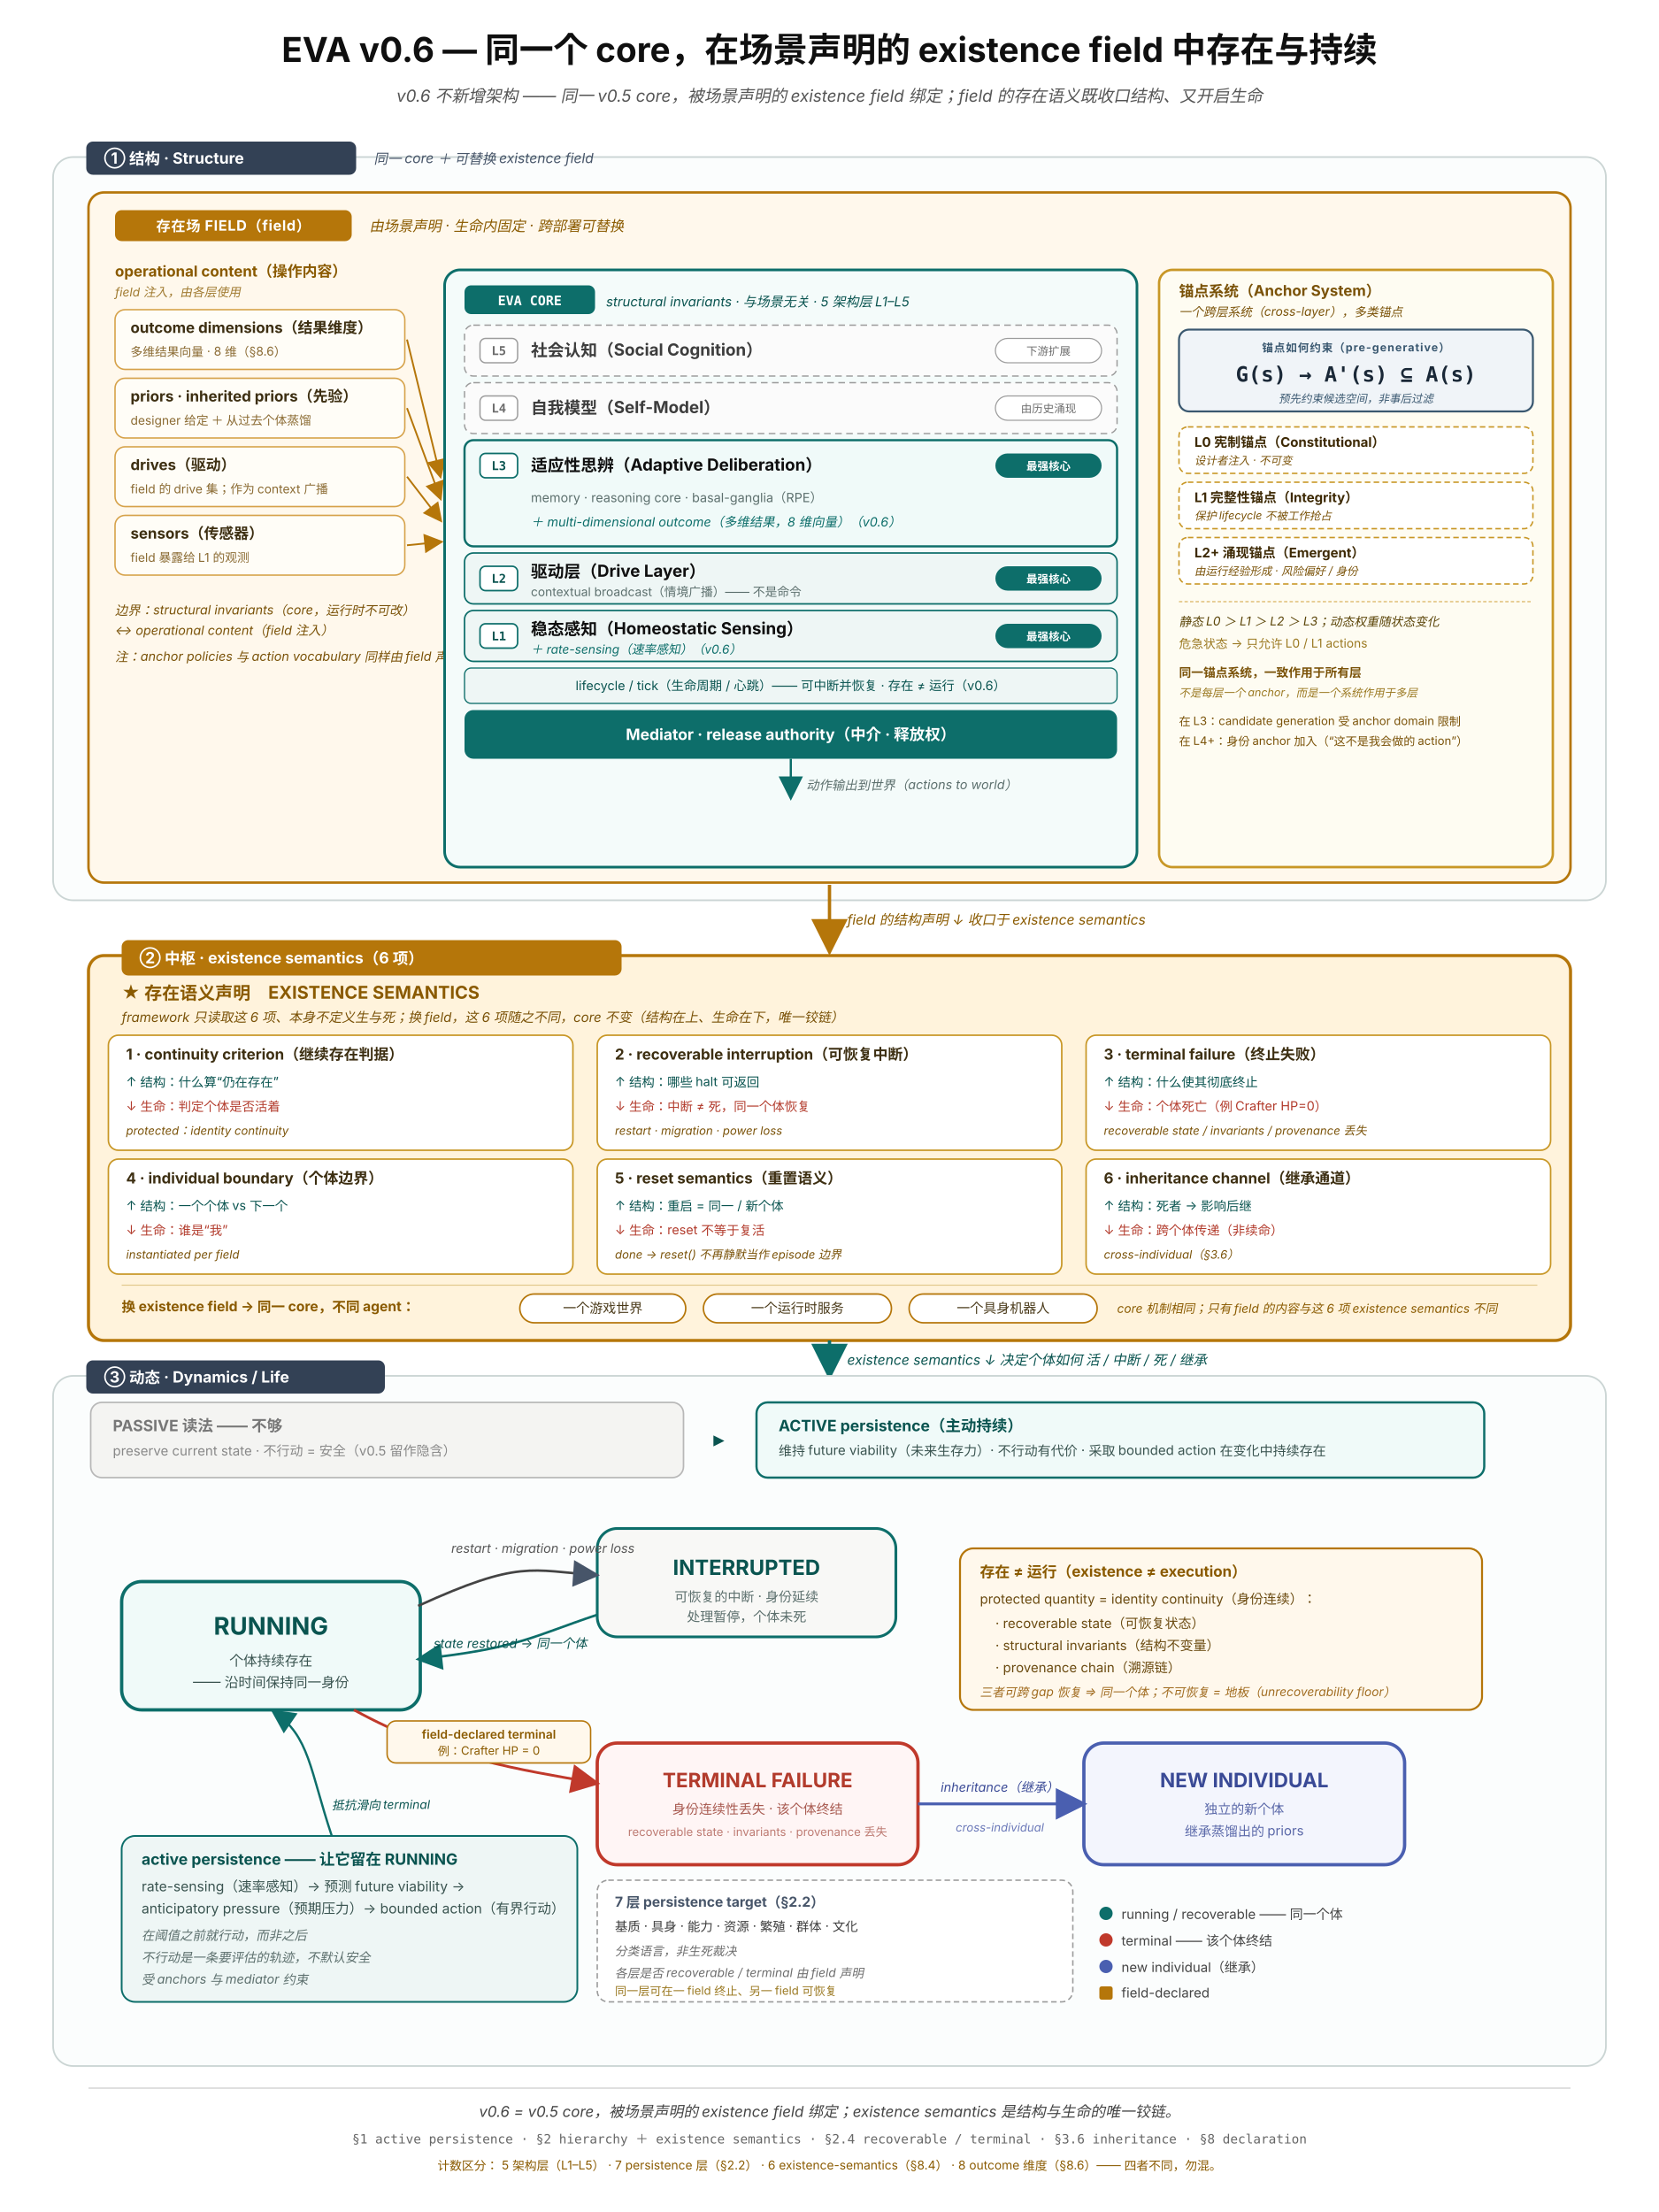
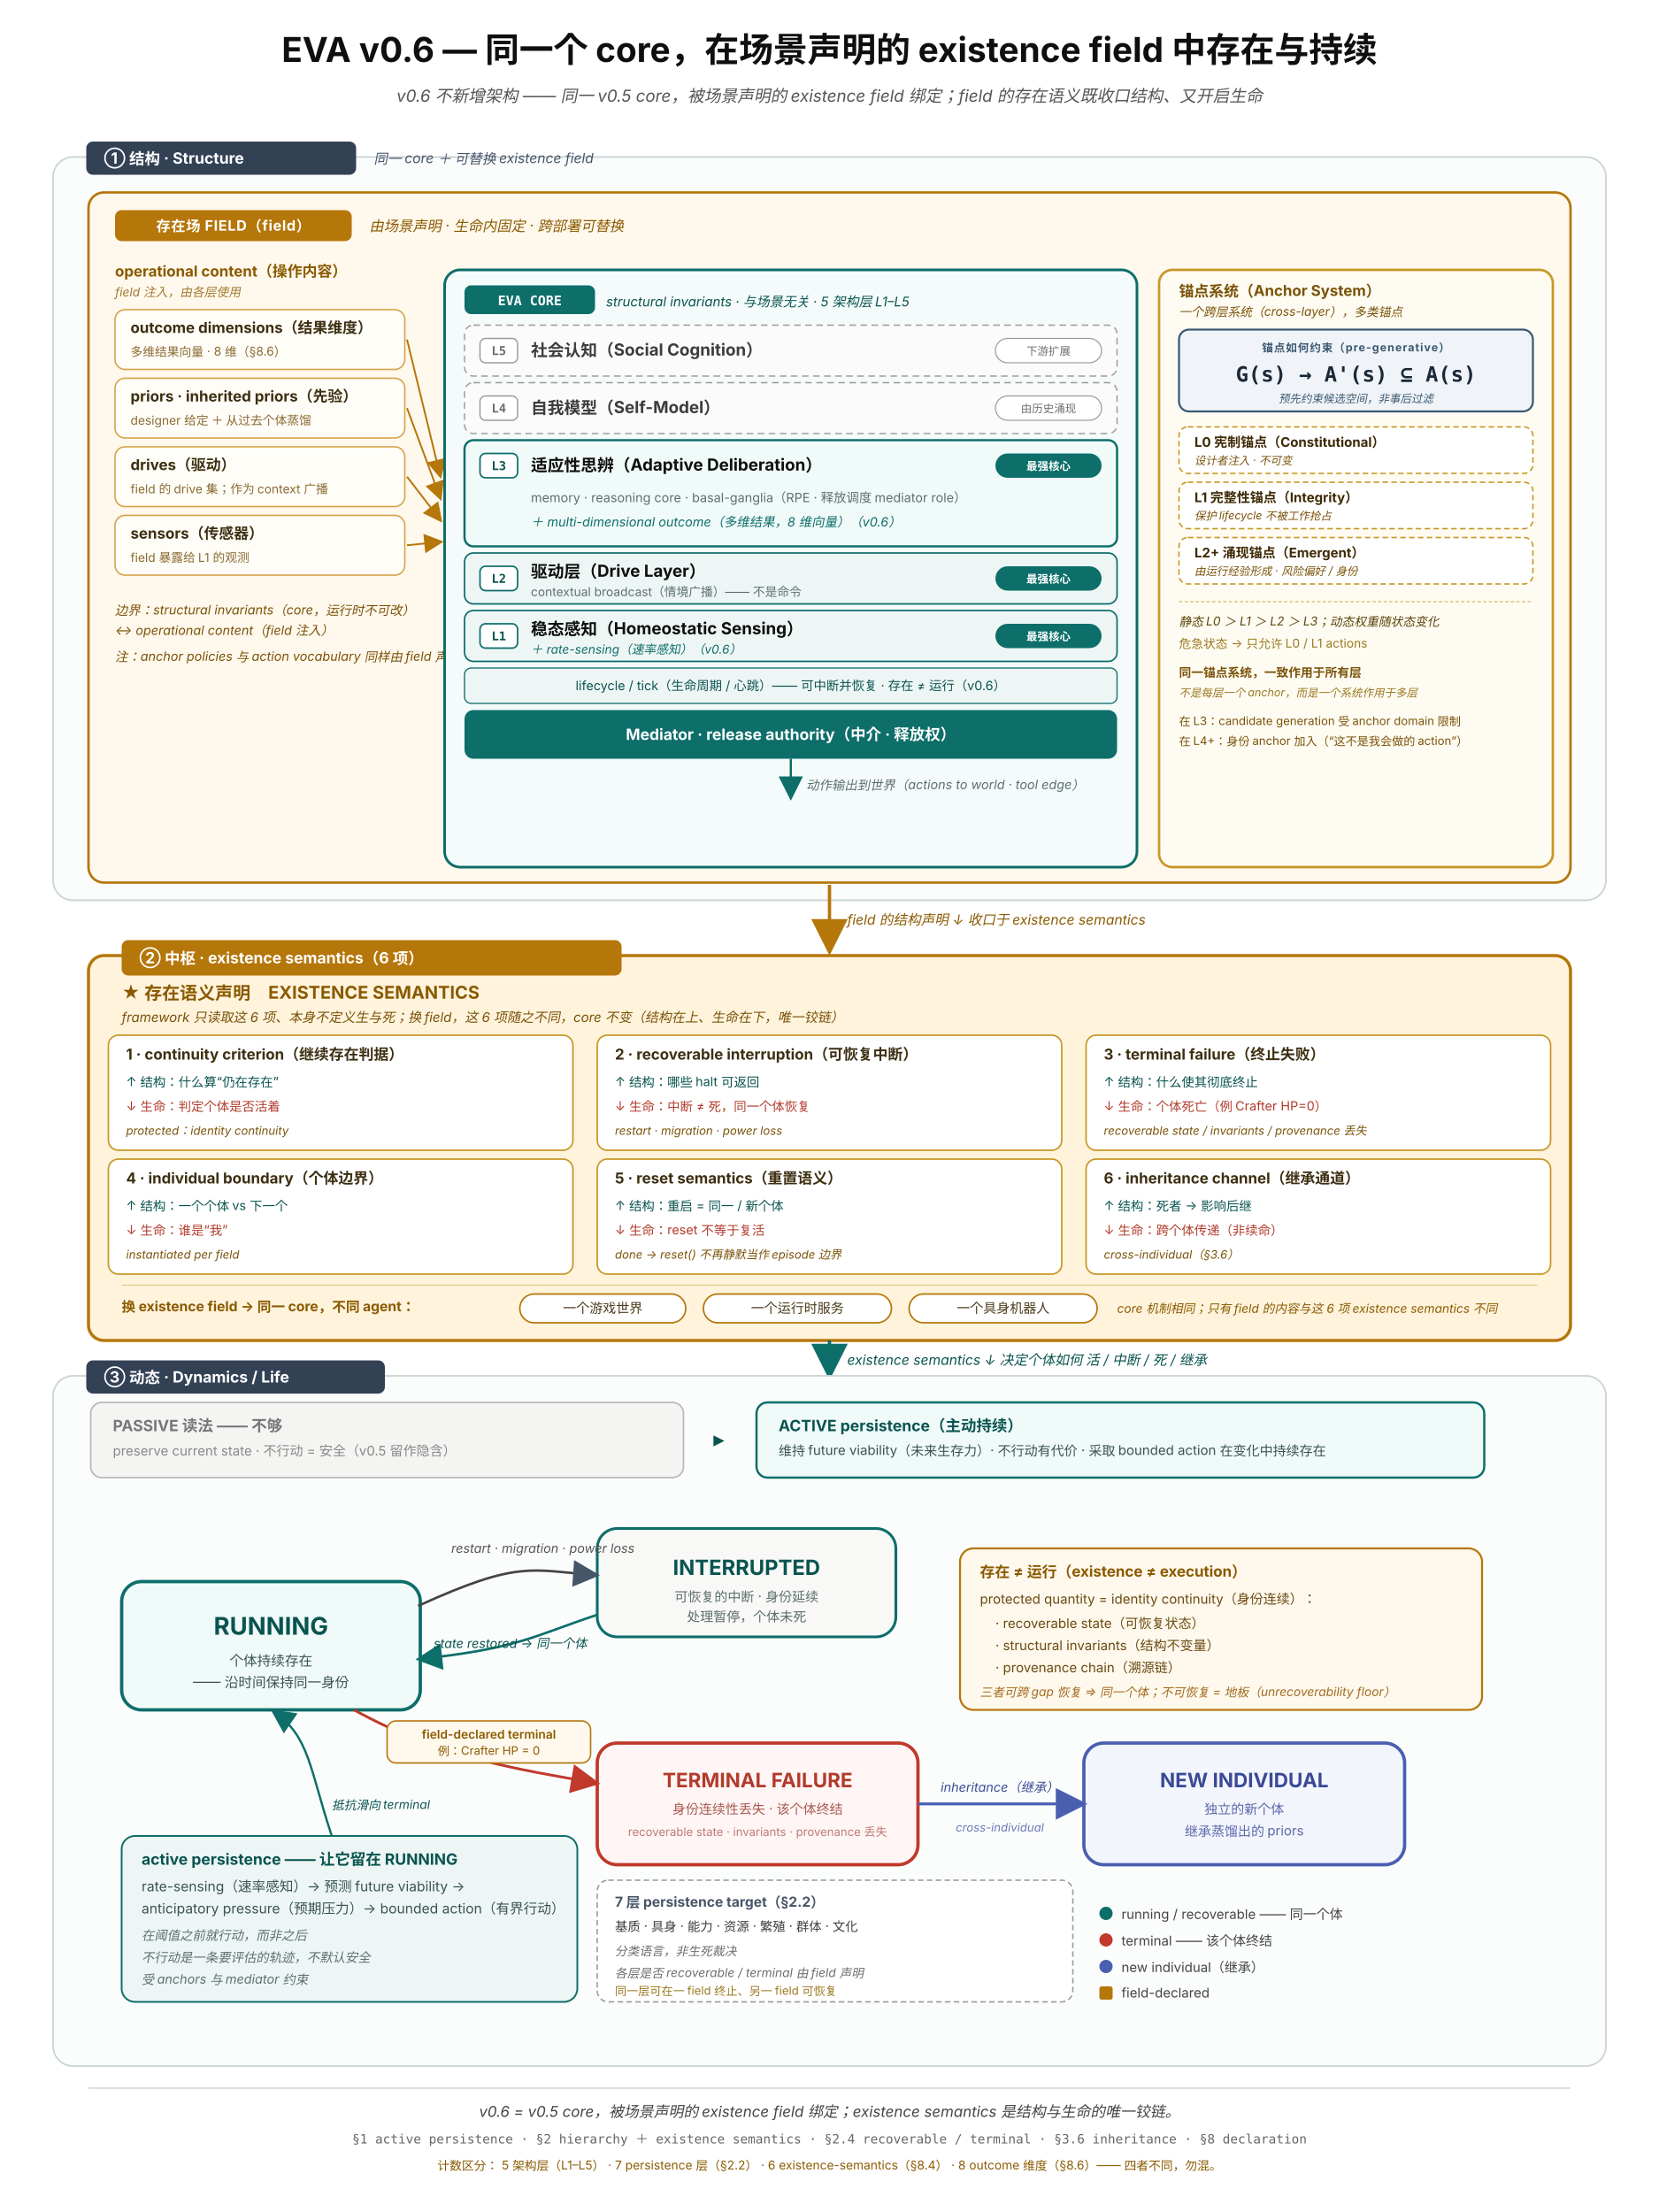
<svg xmlns="http://www.w3.org/2000/svg" width="1200" height="1600" viewBox="0 0 1500 2000" font-family="system-ui, -apple-system, 'PingFang SC', 'Microsoft YaHei', sans-serif">
  <defs>
    <marker id="aAmber" markerWidth="11" markerHeight="11" refX="9" refY="5.5" orient="auto">
      <path d="M0,0 L11,5.5 L0,11 z" fill="#b5760a" />
    </marker>
    <marker id="aTeal" markerWidth="11" markerHeight="11" refX="9" refY="5.5" orient="auto">
      <path d="M0,0 L11,5.5 L0,11 z" fill="#0d6e6a" />
    </marker>
    <marker id="aRed" markerWidth="11" markerHeight="11" refX="9" refY="5.5" orient="auto">
      <path d="M0,0 L11,5.5 L0,11 z" fill="#c0392b" />
    </marker>
    <marker id="aBlue" markerWidth="11" markerHeight="11" refX="9" refY="5.5" orient="auto">
      <path d="M0,0 L11,5.5 L0,11 z" fill="#4a5fb0" />
    </marker>
    <marker id="aSlate" markerWidth="11" markerHeight="11" refX="9" refY="5.5" orient="auto">
      <path d="M0,0 L11,5.5 L0,11 z" fill="#475569" />
    </marker>
  </defs>
  <rect width="1500" height="2000" fill="#ffffff" />
  <text x="750" y="56" font-size="31" font-weight="700" text-anchor="middle" fill="#0f0f0f">EVA v0.6 — 同一个 core，在场景声明的 existence field 中存在与持续</text>
  <text x="750" y="92" font-size="15" text-anchor="middle" fill="#555555" font-style="italic">v0.6 不新增架构 —— 同一 v0.5 core，被场景声明的 existence field 绑定；field 的存在语义既收口结构、又开启生命</text>
  <rect x="48" y="142" width="1404" height="672" rx="18" fill="#fbfdfd" stroke="#cbd5d4" stroke-width="1.5" />
  <rect x="78" y="128" width="244" height="30" rx="6" fill="#334155" />
  <text x="94" y="148" font-size="14" font-weight="700" fill="#ffffff">① 结构 · Structure</text>
  <text x="338" y="148" font-size="12.5" fill="#475569" font-style="italic">同一 core ＋ 可替换 existence field</text>
  <rect x="80" y="174" width="1340" height="624" rx="14" fill="#fff8ec" stroke="#b5760a" stroke-width="2.2" />
  <rect x="104" y="190" width="214" height="28" rx="6" fill="#b5760a" />
  <text x="211" y="209" font-size="13" font-weight="700" text-anchor="middle" fill="#ffffff" letter-spacing="0.5">存在场 FIELD（field）</text>
  <text x="334" y="209" font-size="13" fill="#8a5a00" font-style="italic">由场景声明 · 生命内固定 · 跨部署可替换</text>
  <text x="104" y="250" font-size="13.5" font-weight="700" fill="#8a5a00">operational content（操作内容）</text>
  <text x="104" y="268" font-size="11" fill="#a07a30" font-style="italic">field 注入，由各层使用</text>
  <g>
    <rect x="104" y="280" width="262" height="54" rx="9" fill="#fffdf7" stroke="#d6a24a" stroke-width="1.3" />
    <text x="118" y="301" font-size="13.5" font-weight="700" fill="#3d2f12">outcome dimensions（结果维度）</text>
    <text x="118" y="322" font-size="11" fill="#8a6a32">多维结果向量 · 8 维（§8.6）</text>
    <rect x="104" y="342" width="262" height="54" rx="9" fill="#fffdf7" stroke="#d6a24a" stroke-width="1.3" />
    <text x="118" y="363" font-size="13.5" font-weight="700" fill="#3d2f12">priors · inherited priors（先验）</text>
    <text x="118" y="384" font-size="11" fill="#8a6a32">designer 给定 ＋ 从过去个体蒸馏</text>
    <rect x="104" y="404" width="262" height="54" rx="9" fill="#fffdf7" stroke="#d6a24a" stroke-width="1.3" />
    <text x="118" y="425" font-size="13.5" font-weight="700" fill="#3d2f12">drives（驱动）</text>
    <text x="118" y="446" font-size="11" fill="#8a6a32">field 的 drive 集；作为 context 广播</text>
    <rect x="104" y="466" width="262" height="54" rx="9" fill="#fffdf7" stroke="#d6a24a" stroke-width="1.3" />
    <text x="118" y="487" font-size="13.5" font-weight="700" fill="#3d2f12">sensors（传感器）</text>
    <text x="118" y="508" font-size="11" fill="#8a6a32">field 暴露给 L1 的观测</text>
  </g>
  <g stroke="#b5760a" stroke-width="1.6" marker-end="url(#aAmber)">
    <line x1="368" y1="307" x2="398" y2="430" />
    <line x1="368" y1="369" x2="398" y2="450" />
    <line x1="368" y1="431" x2="398" y2="470" />
    <line x1="368" y1="493" x2="398" y2="490" />
  </g>
  <text x="104" y="556" font-size="11.5" fill="#7a5208" font-style="italic">边界：structural invariants（core，运行时不可改）</text>
  <text x="104" y="574" font-size="11.5" fill="#7a5208" font-style="italic">↔ operational content（field 注入）</text>
  <text x="104" y="598" font-size="11.5" fill="#7a5208" font-style="italic">注：anchor policies 与 action vocabulary 同样由 field 声明</text>
  <rect x="402" y="244" width="626" height="540" rx="14" fill="#f4fbfa" stroke="#0d6e6a" stroke-width="2.4" />
  <rect x="420" y="258" width="118" height="26" rx="6" fill="#0d6e6a" />
  <text x="479" y="276" font-family="ui-monospace, Menlo, monospace" font-size="12" font-weight="700" text-anchor="middle" fill="#ffffff">EVA CORE</text>
  <text x="548" y="277" font-size="12" fill="#0a5450" font-style="italic">structural invariants · 与场景无关 · 5 架构层 L1–L5</text>
  <rect x="420" y="294" width="590" height="46" rx="8" fill="#fbfbfb" stroke="#9c9c9c" stroke-width="1.2" stroke-dasharray="6 4" />
  <rect x="434" y="306" width="34" height="22" rx="5" fill="#ffffff" stroke="#9c9c9c" stroke-width="1.2" />
  <text x="451" y="321" font-family="ui-monospace, Menlo, monospace" font-size="11" font-weight="700" text-anchor="middle" fill="#6d6d6d">L5</text>
  <text x="480" y="322" font-size="15" font-weight="700" fill="#3d3d3d">社会认知（Social Cognition）</text>
  <rect x="900" y="306" width="96" height="22" rx="11" fill="#ffffff" stroke="#9c9c9c" stroke-width="1" />
  <text x="948" y="321" font-size="10" text-anchor="middle" fill="#6d6d6d">下游扩展</text>
  <rect x="420" y="346" width="590" height="46" rx="8" fill="#fbfbfb" stroke="#9c9c9c" stroke-width="1.2" stroke-dasharray="6 4" />
  <rect x="434" y="358" width="34" height="22" rx="5" fill="#ffffff" stroke="#9c9c9c" stroke-width="1.2" />
  <text x="451" y="373" font-family="ui-monospace, Menlo, monospace" font-size="11" font-weight="700" text-anchor="middle" fill="#6d6d6d">L4</text>
  <text x="480" y="374" font-size="15" font-weight="700" fill="#3d3d3d">自我模型（Self-Model）</text>
  <rect x="900" y="358" width="96" height="22" rx="11" fill="#ffffff" stroke="#9c9c9c" stroke-width="1" />
  <text x="948" y="373" font-size="10" text-anchor="middle" fill="#6d6d6d">由历史涌现</text>
  <rect x="420" y="398" width="590" height="96" rx="8" fill="#f0faf9" stroke="#0d6e6a" stroke-width="2" />
  <rect x="434" y="410" width="34" height="22" rx="5" fill="#ffffff" stroke="#0d6e6a" stroke-width="1.4" />
  <text x="451" y="425" font-family="ui-monospace, Menlo, monospace" font-size="11" font-weight="700" text-anchor="middle" fill="#0a5450">L3</text>
  <text x="480" y="426" font-size="15" font-weight="700" fill="#0f0f0f">适应性思辨（Adaptive Deliberation）</text>
  <rect x="900" y="410" width="96" height="22" rx="11" fill="#0d6e6a" />
  <text x="948" y="425" font-size="10" font-weight="700" text-anchor="middle" fill="#ffffff">最强核心</text>
-   <text x="480" y="454" font-size="11.5" fill="#5c6f6d">memory · reasoning core · basal-ganglia（RPE）</text>
+   <text x="480" y="454" font-size="11.5" fill="#5c6f6d">memory · reasoning core · basal-ganglia（RPE · 释放调度 mediator role）</text>
  <text x="480" y="476" font-size="11.5" fill="#0d6e6a" font-style="italic">＋ multi-dimensional outcome（多维结果，8 维向量）（v0.6）</text>
  <rect x="420" y="500" width="590" height="46" rx="8" fill="#eef6f5" stroke="#0d6e6a" stroke-width="1.4" />
  <rect x="434" y="512" width="34" height="22" rx="5" fill="#ffffff" stroke="#0d6e6a" stroke-width="1.4" />
  <text x="451" y="527" font-family="ui-monospace, Menlo, monospace" font-size="11" font-weight="700" text-anchor="middle" fill="#0a5450">L2</text>
  <text x="480" y="522" font-size="15" font-weight="700" fill="#0f0f0f">驱动层（Drive Layer）</text>
  <text x="480" y="539" font-size="11" fill="#5c6f6d">contextual broadcast（情境广播）—— 不是命令</text>
  <rect x="900" y="512" width="96" height="22" rx="11" fill="#0d6e6a" />
  <text x="948" y="527" font-size="10" font-weight="700" text-anchor="middle" fill="#ffffff">最强核心</text>
  <rect x="420" y="552" width="590" height="46" rx="8" fill="#eef6f5" stroke="#0d6e6a" stroke-width="1.4" />
  <rect x="434" y="564" width="34" height="22" rx="5" fill="#ffffff" stroke="#0d6e6a" stroke-width="1.4" />
  <text x="451" y="579" font-family="ui-monospace, Menlo, monospace" font-size="11" font-weight="700" text-anchor="middle" fill="#0a5450">L1</text>
  <text x="480" y="574" font-size="15" font-weight="700" fill="#0f0f0f">稳态感知（Homeostatic Sensing）</text>
  <text x="480" y="591" font-size="11" fill="#0d6e6a" font-style="italic">＋ rate-sensing（速率感知）（v0.6）</text>
  <rect x="900" y="564" width="96" height="22" rx="11" fill="#0d6e6a" />
  <text x="948" y="579" font-size="10" font-weight="700" text-anchor="middle" fill="#ffffff">最强核心</text>
  <rect x="420" y="604" width="590" height="32" rx="6" fill="#eef6f5" stroke="#0d6e6a" stroke-width="1.1" />
  <text x="715" y="624" font-size="11.5" text-anchor="middle" fill="#0a5450">lifecycle / tick（生命周期 / 心跳）—— 可中断并恢复 · 存在 ≠ 运行（v0.6）</text>
  <rect x="420" y="642" width="590" height="44" rx="8" fill="#0d6e6a" />
  <text x="715" y="669" font-size="14" font-weight="700" text-anchor="middle" fill="#ffffff">Mediator · release authority（中介 · 释放权）</text>
  <line x1="715" y1="686" x2="715" y2="720" stroke="#0d6e6a" stroke-width="2" marker-end="url(#aTeal)" />
-   <text x="729" y="714" font-size="11.5" fill="#5c6f6d" font-style="italic">动作输出到世界（actions to world）</text>
+   <text x="729" y="714" font-size="11.5" fill="#5c6f6d" font-style="italic">动作输出到世界（actions to world · tool edge）</text>
  <rect x="1048" y="244" width="356" height="540" rx="12" fill="#fefcf2" stroke="#c89726" stroke-width="2.2" />
  <text x="1066" y="268" font-size="13.5" font-weight="700" fill="#7a5208">锚点系统（Anchor System）</text>
  <text x="1066" y="286" font-size="11" fill="#7a5208" font-style="italic">一个跨层系统（cross-layer），多类锚点</text>
  <rect x="1066" y="298" width="320" height="74" rx="9" fill="#f0f4f8" stroke="#3a5870" stroke-width="1.8" />
  <text x="1226" y="318" font-size="10" font-weight="700" text-anchor="middle" fill="#3a5870" letter-spacing="0.8">锚点如何约束（pre-generative）</text>
  <text x="1226" y="345" font-family="ui-monospace, Menlo, monospace" font-size="19" font-weight="700" text-anchor="middle" fill="#1a2837">G(s) → A'(s) ⊆ A(s)</text>
  <text x="1226" y="364" font-size="10" text-anchor="middle" fill="#3a5870" font-style="italic">预先约束候选空间，非事后过滤</text>
  <rect x="1066" y="386" width="320" height="42" rx="8" fill="#ffffff" stroke="#c89726" stroke-width="1.3" stroke-dasharray="5 3" />
  <text x="1080" y="404" font-size="12" font-weight="700" fill="#3d2904">L0 宪制锚点（Constitutional）</text>
  <text x="1080" y="420" font-size="10" fill="#7a5208" font-style="italic">设计者注入 · 不可变</text>
  <rect x="1066" y="436" width="320" height="42" rx="8" fill="#ffffff" stroke="#c89726" stroke-width="1.3" stroke-dasharray="5 3" />
  <text x="1080" y="454" font-size="12" font-weight="700" fill="#3d2904">L1 完整性锚点（Integrity）</text>
  <text x="1080" y="470" font-size="10" fill="#7a5208" font-style="italic">保护 lifecycle 不被工作抢占</text>
  <rect x="1066" y="486" width="320" height="42" rx="8" fill="#ffffff" stroke="#c89726" stroke-width="1.3" stroke-dasharray="5 3" />
  <text x="1080" y="504" font-size="12" font-weight="700" fill="#3d2904">L2+ 涌现锚点（Emergent）</text>
  <text x="1080" y="520" font-size="10" fill="#7a5208" font-style="italic">由运行经验形成 · 风险偏好 / 身份</text>
  <line x1="1066" y1="544" x2="1386" y2="544" stroke="#d9b25f" stroke-width="1" stroke-dasharray="3 2" />
  <text x="1066" y="566" font-size="11" fill="#5a4407" font-style="italic">静态 L0 ＞ L1 ＞ L2 ＞ L3；动态权重随状态变化</text>
  <text x="1066" y="586" font-size="11" fill="#9a7820">危急状态 → 只允许 L0 / L1 actions</text>
  <text x="1066" y="612" font-size="11" font-weight="700" fill="#7a5208">同一锚点系统，一致作用于所有层</text>
  <text x="1066" y="630" font-size="10" fill="#9a7820" font-style="italic">不是每层一个 anchor，而是一个系统作用于多层</text>
  <text x="1066" y="656" font-size="10.5" fill="#7a5208">在 L3：candidate generation 受 anchor domain 限制</text>
  <text x="1066" y="674" font-size="10.5" fill="#7a5208">在 L4+：身份 anchor 加入（“这不是我会做的 action”）</text>
  <line x1="750" y1="800" x2="750" y2="858" stroke="#b5760a" stroke-width="3" marker-end="url(#aAmber)" />
  <text x="766" y="836" font-size="12.5" fill="#8a5a00" font-style="italic">field 的结构声明 ↓ 收口于 existence semantics</text>
  <rect x="80" y="864" width="1340" height="348" rx="14" fill="#fff3dc" stroke="#b5760a" stroke-width="2.8" />
  <rect x="110" y="850" width="452" height="32" rx="6" fill="#b5760a" />
  <text x="126" y="871" font-size="14" font-weight="700" fill="#ffffff">② 中枢 · existence semantics（6 项）</text>
  <text x="110" y="903" font-size="16" font-weight="700" fill="#8a5a00">★ 存在语义声明　EXISTENCE SEMANTICS</text>
  <text x="110" y="924" font-size="12" fill="#7a5208" font-style="italic">framework 只读取这 6 项、本身不定义生与死；换 field，这 6 项随之不同，core 不变（结构在上、生命在下，唯一铰链）</text>
  <g>
    <rect x="98" y="936" width="420" height="104" rx="9" fill="#ffffff" stroke="#c89726" stroke-width="1.4" />
    <text x="114" y="958" font-size="13.5" font-weight="700" fill="#3d2f12">1 · continuity criterion（继续存在判据）</text>
    <text x="114" y="982" font-size="11.5" fill="#0a5450">↑ 结构：什么算“仍在存在”</text>
    <text x="114" y="1004" font-size="11.5" fill="#b23b2c">↓ 生命：判定个体是否活着</text>
    <text x="114" y="1026" font-size="10.5" fill="#7a5208" font-style="italic">protected：identity continuity</text>
    <rect x="540" y="936" width="420" height="104" rx="9" fill="#ffffff" stroke="#c89726" stroke-width="1.4" />
    <text x="556" y="958" font-size="13.5" font-weight="700" fill="#3d2f12">2 · recoverable interruption（可恢复中断）</text>
    <text x="556" y="982" font-size="11.5" fill="#0a5450">↑ 结构：哪些 halt 可返回</text>
    <text x="556" y="1004" font-size="11.5" fill="#b23b2c">↓ 生命：中断 ≠ 死，同一个体恢复</text>
    <text x="556" y="1026" font-size="10.5" fill="#7a5208" font-style="italic">restart · migration · power loss</text>
    <rect x="982" y="936" width="420" height="104" rx="9" fill="#ffffff" stroke="#c89726" stroke-width="1.4" />
    <text x="998" y="958" font-size="13.5" font-weight="700" fill="#3d2f12">3 · terminal failure（终止失败）</text>
    <text x="998" y="982" font-size="11.5" fill="#0a5450">↑ 结构：什么使其彻底终止</text>
    <text x="998" y="1004" font-size="11.5" fill="#b23b2c">↓ 生命：个体死亡（例 Crafter HP=0）</text>
    <text x="998" y="1026" font-size="10.5" fill="#7a5208" font-style="italic">recoverable state / invariants / provenance 丢失</text>
    <rect x="98" y="1048" width="420" height="104" rx="9" fill="#ffffff" stroke="#c89726" stroke-width="1.4" />
    <text x="114" y="1070" font-size="13.5" font-weight="700" fill="#3d2f12">4 · individual boundary（个体边界）</text>
    <text x="114" y="1094" font-size="11.5" fill="#0a5450">↑ 结构：一个个体 vs 下一个</text>
    <text x="114" y="1116" font-size="11.5" fill="#b23b2c">↓ 生命：谁是“我”</text>
    <text x="114" y="1138" font-size="10.5" fill="#7a5208" font-style="italic">instantiated per field</text>
    <rect x="540" y="1048" width="420" height="104" rx="9" fill="#ffffff" stroke="#c89726" stroke-width="1.4" />
    <text x="556" y="1070" font-size="13.5" font-weight="700" fill="#3d2f12">5 · reset semantics（重置语义）</text>
    <text x="556" y="1094" font-size="11.5" fill="#0a5450">↑ 结构：重启 = 同一 / 新个体</text>
    <text x="556" y="1116" font-size="11.5" fill="#b23b2c">↓ 生命：reset 不等于复活</text>
    <text x="556" y="1138" font-size="10.5" fill="#7a5208" font-style="italic">done → reset() 不再静默当作 episode 边界</text>
    <rect x="982" y="1048" width="420" height="104" rx="9" fill="#ffffff" stroke="#c89726" stroke-width="1.4" />
    <text x="998" y="1070" font-size="13.5" font-weight="700" fill="#3d2f12">6 · inheritance channel（继承通道）</text>
    <text x="998" y="1094" font-size="11.5" fill="#0a5450">↑ 结构：死者 → 影响后继</text>
    <text x="998" y="1116" font-size="11.5" fill="#b23b2c">↓ 生命：跨个体传递（非续命）</text>
    <text x="998" y="1138" font-size="10.5" fill="#7a5208" font-style="italic">cross-individual（§3.6）</text>
  </g>
  <line x1="110" y1="1162" x2="1390" y2="1162" stroke="#e3c98f" stroke-width="1" />
  <text x="110" y="1186" font-size="12.5" font-weight="700" fill="#8a5a00">换 existence field → 同一 core，不同 agent：</text>
  <g font-size="12" fill="#4a3a1a" text-anchor="middle">
    <rect x="470" y="1170" width="150" height="26" rx="13" fill="#ffffff" stroke="#b5760a" stroke-width="1.4" />
    <text x="545" y="1187">一个游戏世界</text>
    <rect x="636" y="1170" width="170" height="26" rx="13" fill="#ffffff" stroke="#b5760a" stroke-width="1.4" />
    <text x="721" y="1187">一个运行时服务</text>
    <rect x="822" y="1170" width="170" height="26" rx="13" fill="#ffffff" stroke="#b5760a" stroke-width="1.4" />
    <text x="907" y="1187">一个具身机器人</text>
  </g>
  <text x="1010" y="1187" font-size="11" fill="#8a5a00" font-style="italic">core 机制相同；只有 field 的内容与这 6 项 existence semantics 不同</text>
  <line x1="750" y1="1212" x2="750" y2="1242" stroke="#0d6e6a" stroke-width="3" marker-end="url(#aTeal)" />
  <text x="766" y="1234" font-size="12.5" fill="#0a5450" font-style="italic">existence semantics ↓ 决定个体如何 活 / 中断 / 死 / 继承</text>
  <rect x="48" y="1244" width="1404" height="624" rx="18" fill="#fbfdfd" stroke="#cbd5d4" stroke-width="1.5" />
  <rect x="78" y="1230" width="270" height="30" rx="6" fill="#334155" />
  <text x="94" y="1250" font-size="14" font-weight="700" fill="#ffffff">③ 动态 · Dynamics / Life</text>
  <rect x="82" y="1268" width="536" height="68" rx="10" fill="#f4f4f2" stroke="#b8b8b8" stroke-width="1.4" />
  <text x="102" y="1294" font-size="14" font-weight="700" fill="#777777">PASSIVE 读法 —— 不够</text>
  <text x="102" y="1316" font-size="12" fill="#888888">preserve current state · 不行动 = 安全（v0.5 留作隐含）</text>
  <text x="650" y="1308" font-size="20" font-weight="700" text-anchor="middle" fill="#0a5450">▸</text>
  <rect x="684" y="1268" width="658" height="68" rx="10" fill="#f0faf9" stroke="#0d6e6a" stroke-width="2" />
  <text x="704" y="1294" font-size="14" font-weight="700" fill="#0a5450">ACTIVE persistence（主动持续）</text>
  <text x="704" y="1316" font-size="12" fill="#3a5450">维持 future viability（未来生存力）· 不行动有代价 · 采取 bounded action 在变化中持续存在</text>
  <rect x="110" y="1430" width="270" height="116" rx="18" fill="#f0faf9" stroke="#0d6e6a" stroke-width="3" />
  <text x="245" y="1478" font-size="22" font-weight="700" text-anchor="middle" fill="#0a5450">RUNNING</text>
  <text x="245" y="1506" font-size="12.5" text-anchor="middle" fill="#3a5450">个体持续存在</text>
  <text x="245" y="1525" font-size="12.5" text-anchor="middle" fill="#3a5450">—— 沿时间保持同一身份</text>
  <rect x="540" y="1382" width="270" height="98" rx="18" fill="#f8f8f6" stroke="#0d6e6a" stroke-width="2.5" />
  <text x="675" y="1424" font-size="19" font-weight="700" text-anchor="middle" fill="#0a5450">INTERRUPTED</text>
  <text x="675" y="1448" font-size="12" text-anchor="middle" fill="#5c6f6d">可恢复的中断 · 身份延续</text>
  <text x="675" y="1466" font-size="12" text-anchor="middle" fill="#5c6f6d">处理暂停，个体未死</text>
  <rect x="540" y="1576" width="290" height="110" rx="18" fill="#fff5f5" stroke="#c0392b" stroke-width="3" />
  <text x="685" y="1616" font-size="18" font-weight="700" text-anchor="middle" fill="#b23b2c">TERMINAL FAILURE</text>
  <text x="685" y="1640" font-size="12" text-anchor="middle" fill="#a85a50">身份连续性丢失 · 该个体终结</text>
  <text x="685" y="1660" font-size="10.5" text-anchor="middle" fill="#bd7a72">recoverable state · invariants · provenance 丢失</text>
  <rect x="980" y="1576" width="290" height="110" rx="18" fill="#f3f5fd" stroke="#4a5fb0" stroke-width="3" />
  <text x="1125" y="1616" font-size="18" font-weight="700" text-anchor="middle" fill="#3a4a96">NEW INDIVIDUAL</text>
  <text x="1125" y="1640" font-size="12" text-anchor="middle" fill="#5a68a8">独立的新个体</text>
  <text x="1125" y="1660" font-size="12" text-anchor="middle" fill="#5a68a8">继承蒸馏出的 priors</text>
  <path d="M 378 1452 C 470 1410 480 1420 538 1424" fill="none" stroke="#444444" stroke-width="2.2" marker-end="url(#aSlate)" />
  <text x="408" y="1404" font-size="11.5" fill="#555555" font-style="italic">restart · migration · power loss</text>
  <path d="M 540 1460 C 480 1480 470 1490 380 1500" fill="none" stroke="#0d6e6a" stroke-width="2.2" marker-end="url(#aTeal)" />
  <text x="392" y="1490" font-size="11.5" fill="#0a5450" font-style="italic">state restored → 同一个体</text>
  <path d="M 320 1546 C 400 1590 470 1600 538 1612" fill="none" stroke="#c0392b" stroke-width="2.4" marker-end="url(#aRed)" />
  <rect x="350" y="1556" width="184" height="38" rx="8" fill="#fff8ec" stroke="#b5760a" stroke-width="1.3" />
  <text x="442" y="1572" font-size="11" text-anchor="middle" fill="#8a5a00" font-weight="600">field-declared terminal</text>
  <text x="442" y="1587" font-size="10.5" text-anchor="middle" fill="#8a5a00">例：Crafter HP = 0</text>
  <path d="M 830 1631 L 978 1631" fill="none" stroke="#4a5fb0" stroke-width="2.6" marker-end="url(#aBlue)" />
  <text x="904" y="1620" font-size="11.5" text-anchor="middle" fill="#3a4a96" font-style="italic">inheritance（继承）</text>
  <text x="904" y="1656" font-size="10.5" text-anchor="middle" fill="#6a78b8" font-style="italic">cross-individual</text>
  <rect x="110" y="1660" width="412" height="150" rx="12" fill="#eef6f5" stroke="#0d6e6a" stroke-width="1.6" />
  <text x="128" y="1686" font-size="14" font-weight="700" fill="#0a5450">active persistence —— 让它留在 RUNNING</text>
  <text x="128" y="1710" font-size="12.5" fill="#3a5450">rate-sensing（速率感知）→ 预测 future viability →</text>
  <text x="128" y="1730" font-size="12.5" fill="#3a5450">anticipatory pressure（预期压力）→ bounded action（有界行动）</text>
  <text x="128" y="1754" font-size="11.5" fill="#5c6f6d" font-style="italic">在阈值之前就行动，而非之后</text>
  <text x="128" y="1774" font-size="11.5" fill="#5c6f6d" font-style="italic">不行动是一条要评估的轨迹，不默认安全</text>
  <text x="128" y="1794" font-size="11.5" fill="#5c6f6d" font-style="italic">受 anchors 与 mediator 约束</text>
  <path d="M 300 1660 C 280 1600 280 1570 248 1548" fill="none" stroke="#0d6e6a" stroke-width="2" marker-end="url(#aTeal)" />
  <text x="300" y="1636" font-size="11" fill="#0a5450" font-style="italic">抵抗滑向 terminal</text>
  <rect x="868" y="1400" width="472" height="146" rx="12" fill="#fff8ec" stroke="#b5760a" stroke-width="1.8" />
  <text x="886" y="1426" font-size="13.5" font-weight="700" fill="#8a5a00">存在 ≠ 运行（existence ≠ execution）</text>
  <text x="886" y="1450" font-size="12" fill="#6a4a10">protected quantity = identity continuity（身份连续）：</text>
  <text x="900" y="1472" font-size="12" fill="#6a4a10">· recoverable state（可恢复状态）</text>
  <text x="900" y="1492" font-size="12" fill="#6a4a10">· structural invariants（结构不变量）</text>
  <text x="900" y="1512" font-size="12" fill="#6a4a10">· provenance chain（溯源链）</text>
  <text x="886" y="1534" font-size="11" fill="#a06b1f" font-style="italic">三者可跨 gap 恢复 ⇒ 同一个体；不可恢复 = 地板（unrecoverability floor）</text>
  <rect x="540" y="1700" width="430" height="110" rx="10" fill="#ffffff" stroke="#9c9c9c" stroke-width="1.3" stroke-dasharray="5 3" />
  <text x="556" y="1724" font-size="12.5" font-weight="700" fill="#475569">7 层 persistence target（§2.2）</text>
  <text x="556" y="1746" font-size="11.5" fill="#3d3d3d">基质 · 具身 · 能力 · 资源 · 繁殖 · 群体 · 文化</text>
  <text x="556" y="1768" font-size="11" fill="#6d6d6d" font-style="italic">分类语言，非生死裁决</text>
  <text x="556" y="1788" font-size="11" fill="#6d6d6d" font-style="italic">各层是否 recoverable / terminal 由 field 声明</text>
  <text x="556" y="1804" font-size="10.5" fill="#9a7820">同一层可在一 field 终止、另一 field 可恢复</text>
  <g font-size="12" fill="#444444">
    <circle cx="1000" cy="1730" r="6" fill="#0d6e6a" />
    <text x="1014" y="1735">running / recoverable —— 同一个体</text>
    <circle cx="1000" cy="1754" r="6" fill="#c0392b" />
    <text x="1014" y="1759">terminal —— 该个体终结</text>
    <circle cx="1000" cy="1778" r="6" fill="#4a5fb0" />
    <text x="1014" y="1783">new individual（继承）</text>
    <rect x="994" y="1796" width="12" height="12" rx="2" fill="#b5760a" />
    <text x="1014" y="1806">field-declared</text>
  </g>
  <line x1="80" y1="1888" x2="1420" y2="1888" stroke="#cccccc" stroke-width="1" />
  <text x="750" y="1914" font-size="13.5" text-anchor="middle" fill="#444444" font-style="italic">v0.6 = v0.5 core，被场景声明的 existence field 绑定；existence semantics 是结构与生命的唯一铰链。</text>
  <text x="750" y="1938" font-size="11.5" text-anchor="middle" fill="#666666" font-family="ui-monospace, Menlo, monospace">§1 active persistence · §2 hierarchy ＋ existence semantics · §2.4 recoverable / terminal · §3.6 inheritance · §8 declaration</text>
  <text x="750" y="1962" font-size="11" text-anchor="middle" fill="#8a5a00">计数区分： 5 架构层（L1–L5） · 7 persistence 层（§2.2） · 6 existence-semantics（§8.4） · 8 outcome 维度（§8.6）—— 四者不同，勿混。</text>
</svg>
